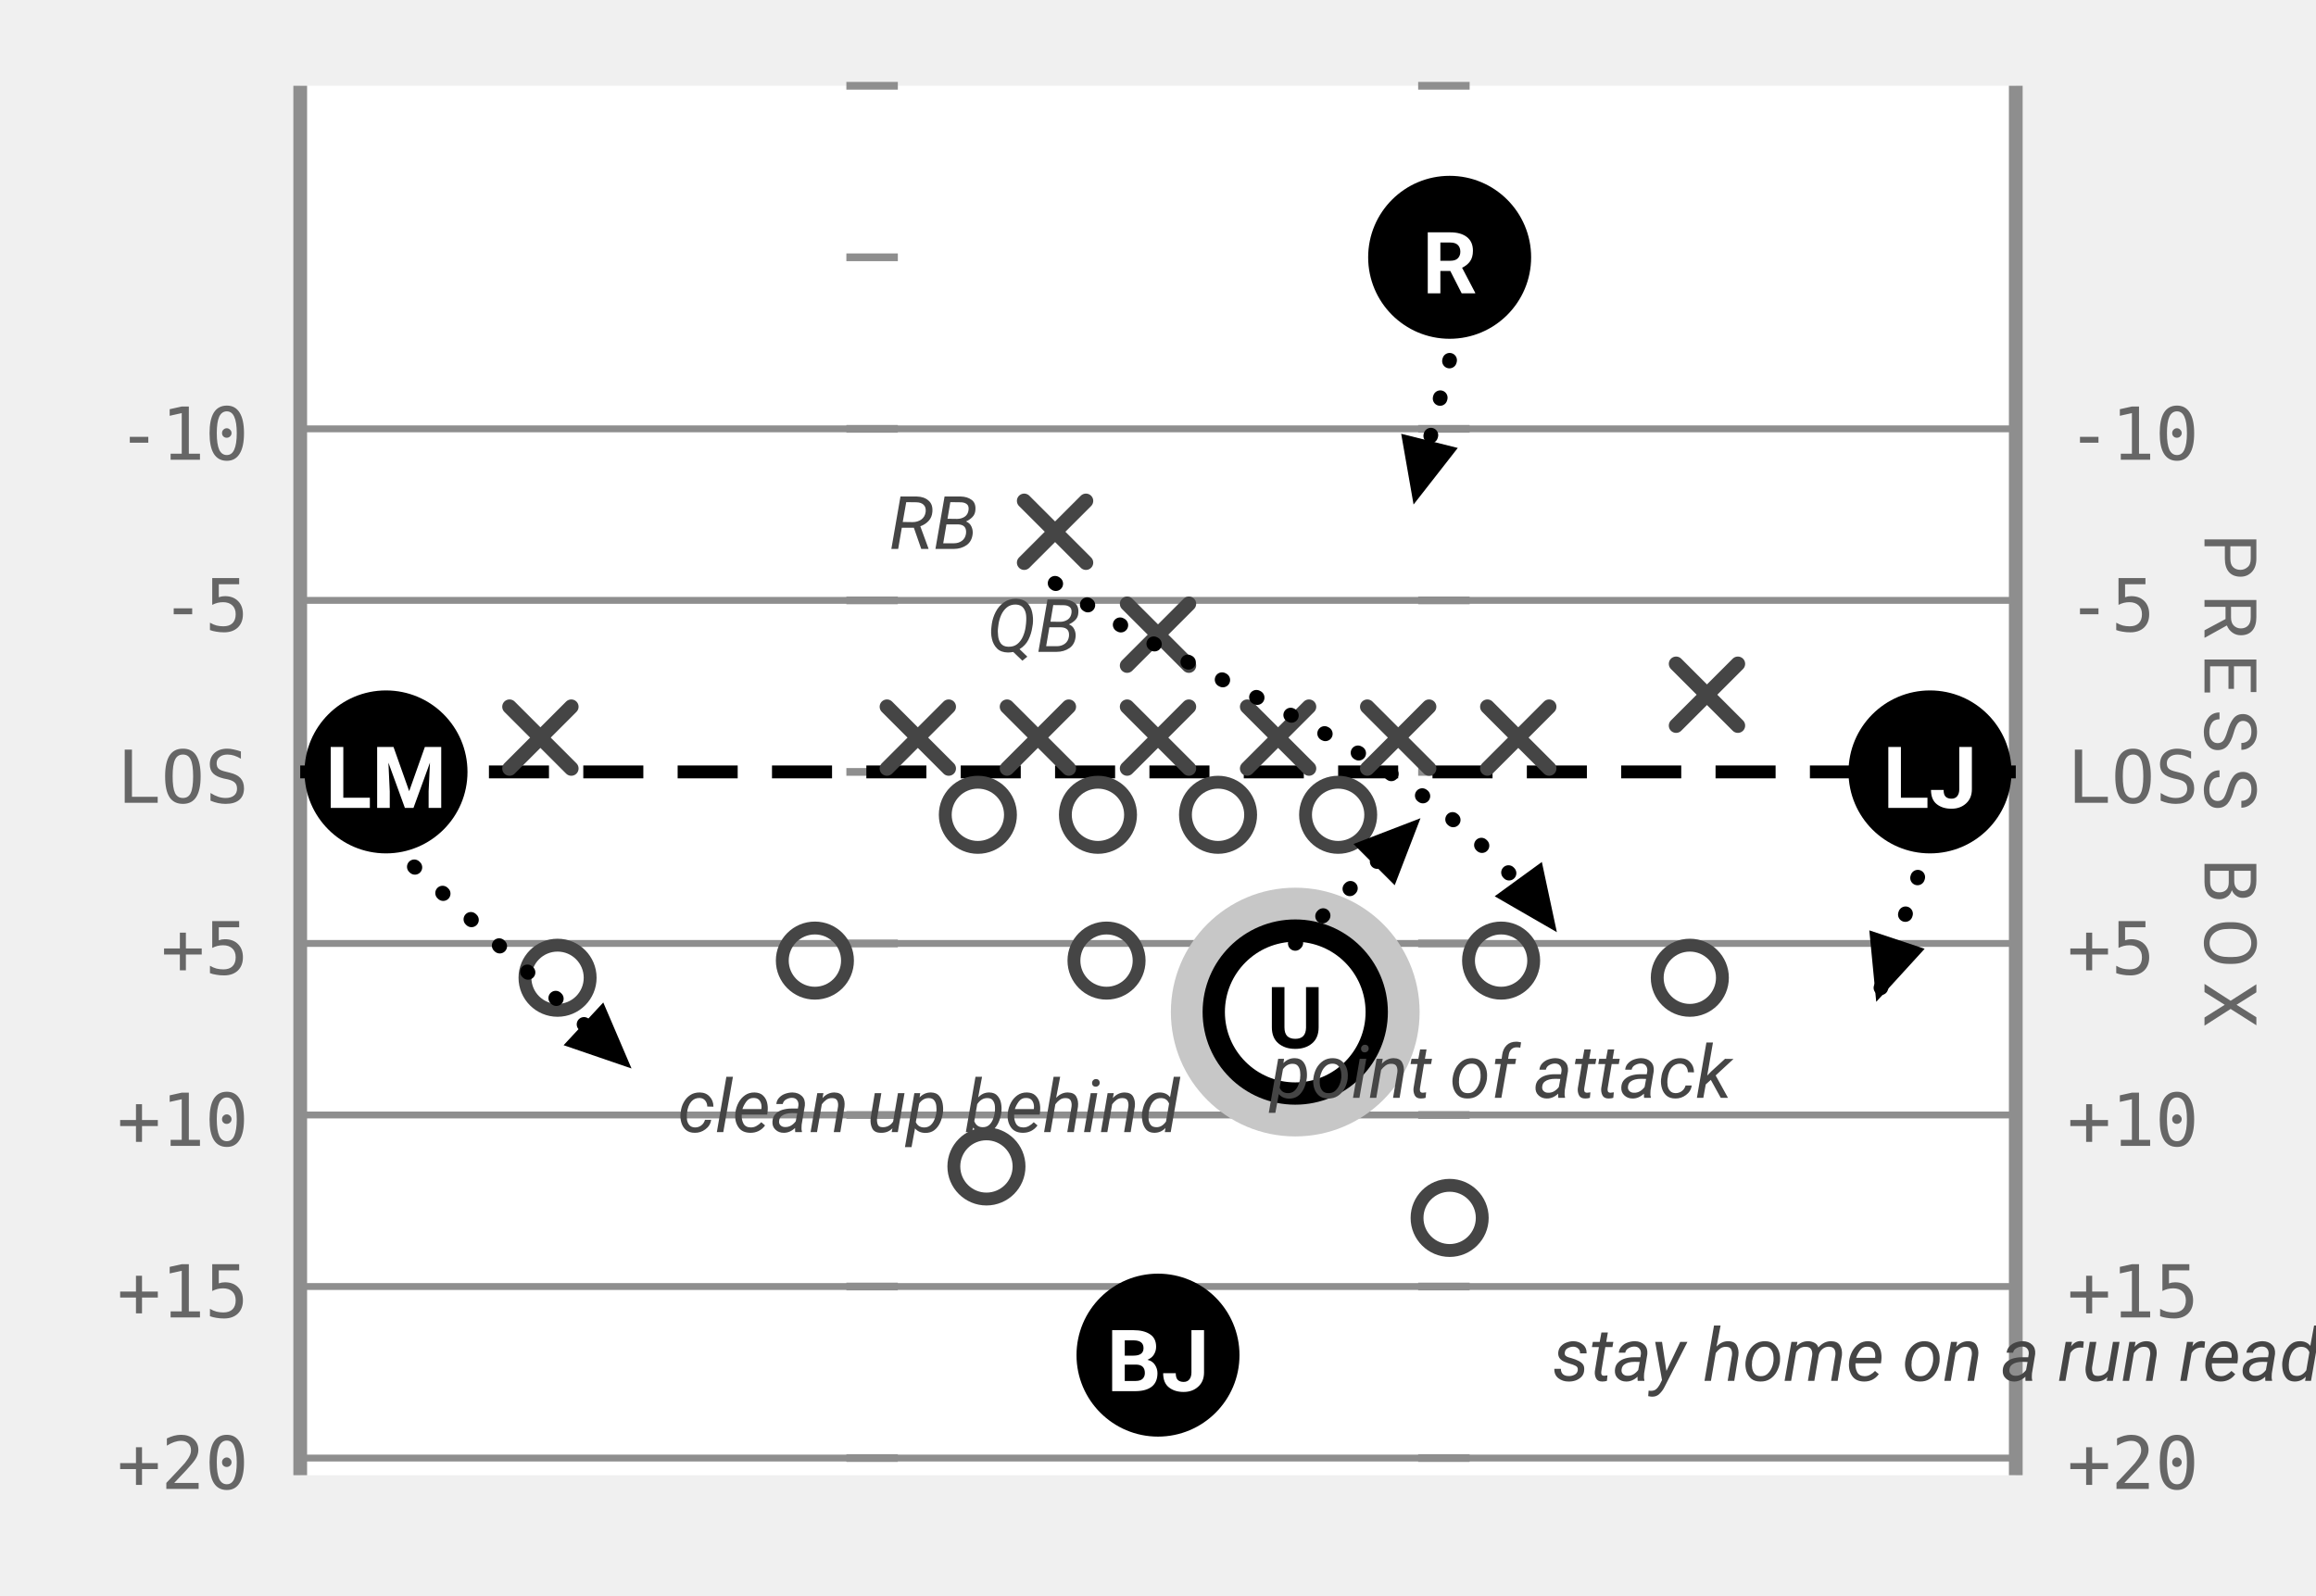
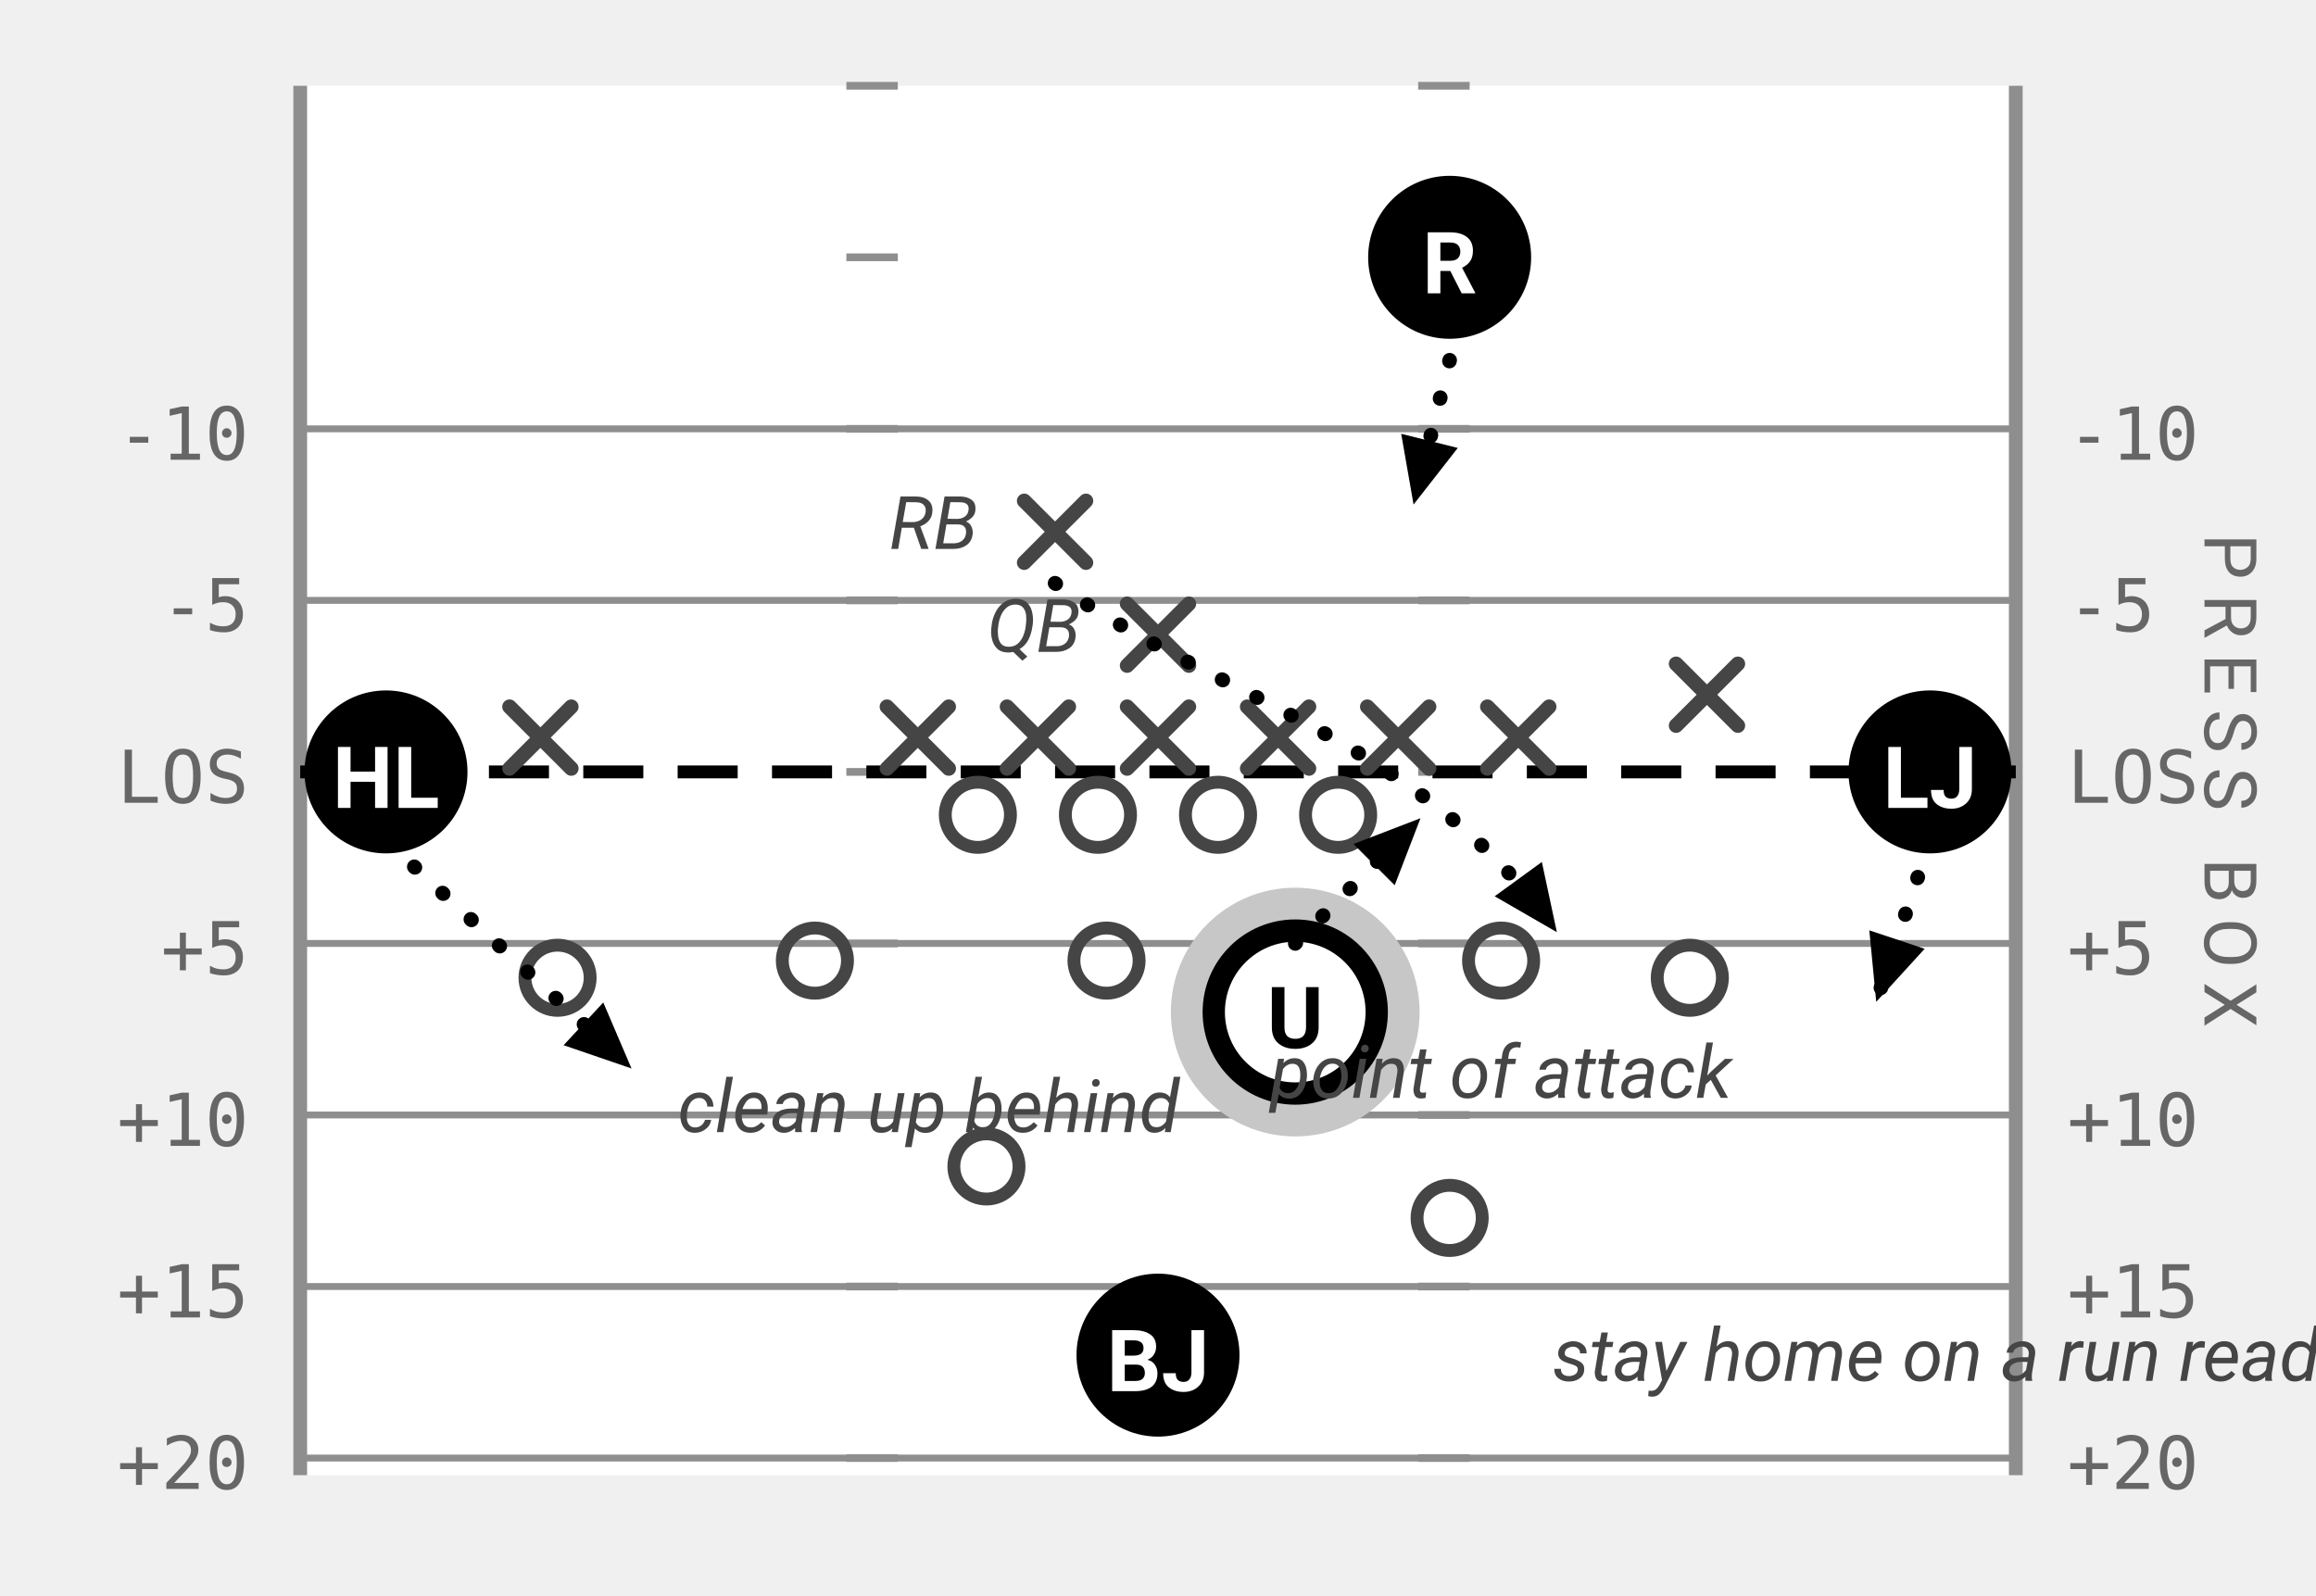
<svg xmlns="http://www.w3.org/2000/svg" viewBox="0 0 270 186" role="img" aria-label="Run — Umpire position, crew of 5">
  <style>svg{font-family:system-ui,-apple-system,"Segoe UI",Roboto,"Helvetica Neue",Arial,sans-serif}
.turf{fill:#FFFFFF}
.ez{fill:url(#hz)}
.hl{stroke:#B8B8B8;stroke-width:1.15}
.sl{stroke:#8E8E8E;stroke-width:1.6;fill:none}
.yl{stroke:#8E8E8E;stroke-width:.8;fill:none}
.gl{stroke:#5A5A5A;stroke-width:2.2;fill:none}
.rl{stroke:#000000;stroke-width:1.5;stroke-dasharray:7 4;fill:none}
.hash{stroke:#8E8E8E;stroke-width:.9}
.post{stroke:#000000;stroke-width:3;fill:none;stroke-linecap:round}
.ylab{font-family:ui-monospace,Menlo,Consolas,monospace;font-size:8.5px;fill:#666666}
.ylab.end{text-anchor:end}
.ylab.start{text-anchor:start}
.pb{font-size:8.5px;letter-spacing:.2em;fill:#666666;text-anchor:middle;text-transform:uppercase}
.kp line{stroke:#454545;stroke-width:1.7;stroke-linecap:round}
.rp{fill:none;stroke:#454545;stroke-width:1.5}
.hat-b{fill:#000000}
.hat-w{fill:#FFFFFF;stroke:#000000;stroke-width:2.6}
.halo{fill:#C7C7C7}
.mk{font-size:10px;font-weight:600;text-anchor:middle}
.mk-l{fill:#FFFFFF}
.mk-d{fill:#000000}
.mv{stroke:#000000;stroke-width:1.7;fill:none;stroke-dasharray:.1 4.4;stroke-linecap:round}
.arh{fill:#000000}
.mvlab{font-size:8.4px;fill:#454545;text-anchor:middle;font-style:italic}
.note{font-size:8.6px;fill:#454545;font-style:italic}
.note.middle{text-anchor:middle}
.note.start{text-anchor:start}
.note.end{text-anchor:end}
.flagk{fill:#000000}
.flagt{stroke:#000000;stroke-width:1.4;stroke-linecap:round}</style>
  <defs>
    <pattern id="hz" width="7" height="7" patternUnits="userSpaceOnUse" patternTransform="rotate(45)">
      <line x1="0" y1="0" x2="0" y2="7" class="hl" />
    </pattern>
    <marker id="ar" viewBox="0 0 10 10" refX="8" refY="5" markerWidth="5" markerHeight="5" orient="auto-start-reverse">
      <path d="M0,1 L9,5 L0,9 z" class="arh" />
    </marker>
  </defs>
  <rect x="35" y="10" width="200" height="162" class="turf" />
  <line x1="98.67" y1="10" x2="104.67" y2="10" class="hash" />
  <line x1="165.33" y1="10" x2="171.33" y2="10" class="hash" />
  <line x1="98.67" y1="30" x2="104.67" y2="30" class="hash" />
  <line x1="165.33" y1="30" x2="171.33" y2="30" class="hash" />
  <line x1="98.67" y1="50" x2="104.67" y2="50" class="hash" />
  <line x1="165.33" y1="50" x2="171.33" y2="50" class="hash" />
  <line x1="98.67" y1="70" x2="104.67" y2="70" class="hash" />
  <line x1="165.33" y1="70" x2="171.33" y2="70" class="hash" />
  <line x1="98.67" y1="90" x2="104.67" y2="90" class="hash" />
  <line x1="165.33" y1="90" x2="171.33" y2="90" class="hash" />
  <line x1="98.67" y1="110" x2="104.67" y2="110" class="hash" />
  <line x1="165.33" y1="110" x2="171.33" y2="110" class="hash" />
  <line x1="98.67" y1="130" x2="104.67" y2="130" class="hash" />
  <line x1="165.33" y1="130" x2="171.33" y2="130" class="hash" />
  <line x1="98.67" y1="150" x2="104.67" y2="150" class="hash" />
  <line x1="165.33" y1="150" x2="171.33" y2="150" class="hash" />
  <line x1="98.67" y1="170" x2="104.67" y2="170" class="hash" />
  <line x1="165.33" y1="170" x2="171.33" y2="170" class="hash" />
  <line x1="35" y1="10" x2="35" y2="172" class="sl" />
  <line x1="235" y1="10" x2="235" y2="172" class="sl" />
  <line x1="35" y1="50" x2="235" y2="50" class="yl" />
  <text x="29" y="53.6" class="ylab end">-10</text>
  <text x="241" y="53.6" class="ylab start">-10</text>
  <line x1="35" y1="70" x2="235" y2="70" class="yl" />
  <text x="29" y="73.6" class="ylab end">-5</text>
  <text x="241" y="73.6" class="ylab start">-5</text>
  <line x1="35" y1="110" x2="235" y2="110" class="yl" />
  <text x="29" y="113.6" class="ylab end">+5</text>
  <text x="241" y="113.6" class="ylab start">+5</text>
  <line x1="35" y1="130" x2="235" y2="130" class="yl" />
  <text x="29" y="133.6" class="ylab end">+10</text>
  <text x="241" y="133.6" class="ylab start">+10</text>
  <line x1="35" y1="150" x2="235" y2="150" class="yl" />
  <text x="29" y="153.6" class="ylab end">+15</text>
  <text x="241" y="153.6" class="ylab start">+15</text>
  <line x1="35" y1="170" x2="235" y2="170" class="yl" />
  <text x="29" y="173.6" class="ylab end">+20</text>
  <text x="241" y="173.6" class="ylab start">+20</text>
  <line x1="35" y1="90" x2="235" y2="90" class="rl" />
  <text x="29" y="93.6" class="ylab end">LOS</text>
  <text x="241" y="93.6" class="ylab start">LOS</text>
  <text x="257" y="91" class="pb" transform="rotate(90 257 91)">PRESS BOX</text>
  <g class="kp">
    <line x1="103.4" y1="82.4" x2="110.6" y2="89.6" />
    <line x1="103.4" y1="89.6" x2="110.6" y2="82.4" />
  </g>
  <g class="kp">
    <line x1="117.4" y1="82.4" x2="124.6" y2="89.6" />
    <line x1="117.4" y1="89.6" x2="124.6" y2="82.4" />
  </g>
  <g class="kp">
    <line x1="131.4" y1="82.4" x2="138.6" y2="89.6" />
    <line x1="131.4" y1="89.6" x2="138.6" y2="82.4" />
  </g>
  <g class="kp">
    <line x1="145.4" y1="82.4" x2="152.6" y2="89.6" />
    <line x1="145.4" y1="89.6" x2="152.6" y2="82.4" />
  </g>
  <g class="kp">
    <line x1="159.4" y1="82.4" x2="166.6" y2="89.6" />
    <line x1="159.4" y1="89.6" x2="166.6" y2="82.4" />
  </g>
  <g class="kp">
    <line x1="173.4" y1="82.4" x2="180.6" y2="89.6" />
    <line x1="173.4" y1="89.6" x2="180.6" y2="82.4" />
  </g>
  <g class="kp">
    <line x1="59.4" y1="82.4" x2="66.6" y2="89.6" />
    <line x1="59.4" y1="89.6" x2="66.6" y2="82.4" />
  </g>
  <g class="kp">
    <line x1="195.4" y1="77.4" x2="202.6" y2="84.6" />
    <line x1="195.4" y1="84.6" x2="202.6" y2="77.4" />
  </g>
  <g class="kp">
    <line x1="131.4" y1="70.4" x2="138.6" y2="77.6" />
    <line x1="131.4" y1="77.6" x2="138.6" y2="70.4" />
  </g>
  <g class="kp">
    <line x1="119.4" y1="58.4" x2="126.6" y2="65.6" />
    <line x1="119.4" y1="65.6" x2="126.6" y2="58.4" />
  </g>
  <circle cx="114" cy="95" r="3.8" class="rp" />
  <circle cx="128" cy="95" r="3.8" class="rp" />
  <circle cx="142" cy="95" r="3.8" class="rp" />
  <circle cx="156" cy="95" r="3.8" class="rp" />
  <circle cx="95" cy="112" r="3.8" class="rp" />
  <circle cx="129" cy="112" r="3.8" class="rp" />
  <circle cx="175" cy="112" r="3.8" class="rp" />
  <circle cx="65" cy="114" r="3.8" class="rp" />
  <circle cx="197" cy="114" r="3.8" class="rp" />
  <circle cx="115" cy="136" r="3.8" class="rp" />
  <circle cx="169" cy="142" r="3.8" class="rp" />
  <g>
    <circle cx="169" cy="30" r="9.5" class="hat-b" />
    <text x="169" y="34.2" class="mk mk-l">R</text>
  </g>
  <g class="you">
    <circle cx="151" cy="118" r="14.5" class="halo" />
    <circle cx="151" cy="118" r="9.5" class="hat-w" />
    <text x="151" y="122.2" class="mk mk-d">U</text>
  </g>
  <g>
    <circle cx="45" cy="90" r="9.5" class="hat-b" />
-     <text x="45" y="94.2" class="mk mk-l">LM</text>
+     <text x="45" y="94.2" class="mk mk-l">HL</text>
  </g>
  <g>
    <circle cx="225" cy="90" r="9.5" class="hat-b" />
    <text x="225" y="94.2" class="mk mk-l">LJ</text>
  </g>
  <g>
    <circle cx="135" cy="158" r="9.5" class="hat-b" />
    <text x="135" y="162.2" class="mk mk-l">BJ</text>
  </g>
  <path d="M 123 68 C 143 82 165 86 181 108" class="mv" marker-end="url(#ar)" />
  <path d="M 169 42 L 165 58" class="mv" marker-end="url(#ar)" />
  <path d="M 151 110 L 165 96" class="mv" marker-end="url(#ar)" />
  <path d="M 225 98 L 219 116" class="mv" marker-end="url(#ar)" />
  <path d="M 45 98 L 73 124" class="mv" marker-end="url(#ar)" />
  <text x="126" y="76" class="note end">QB</text>
  <text x="114" y="64" class="note end">RB</text>
  <text x="175" y="128" class="note middle">point of attack</text>
  <text x="79" y="132" class="note start">clean up behind</text>
  <text x="181" y="161" class="note start">stay home on a run read</text>
</svg>
